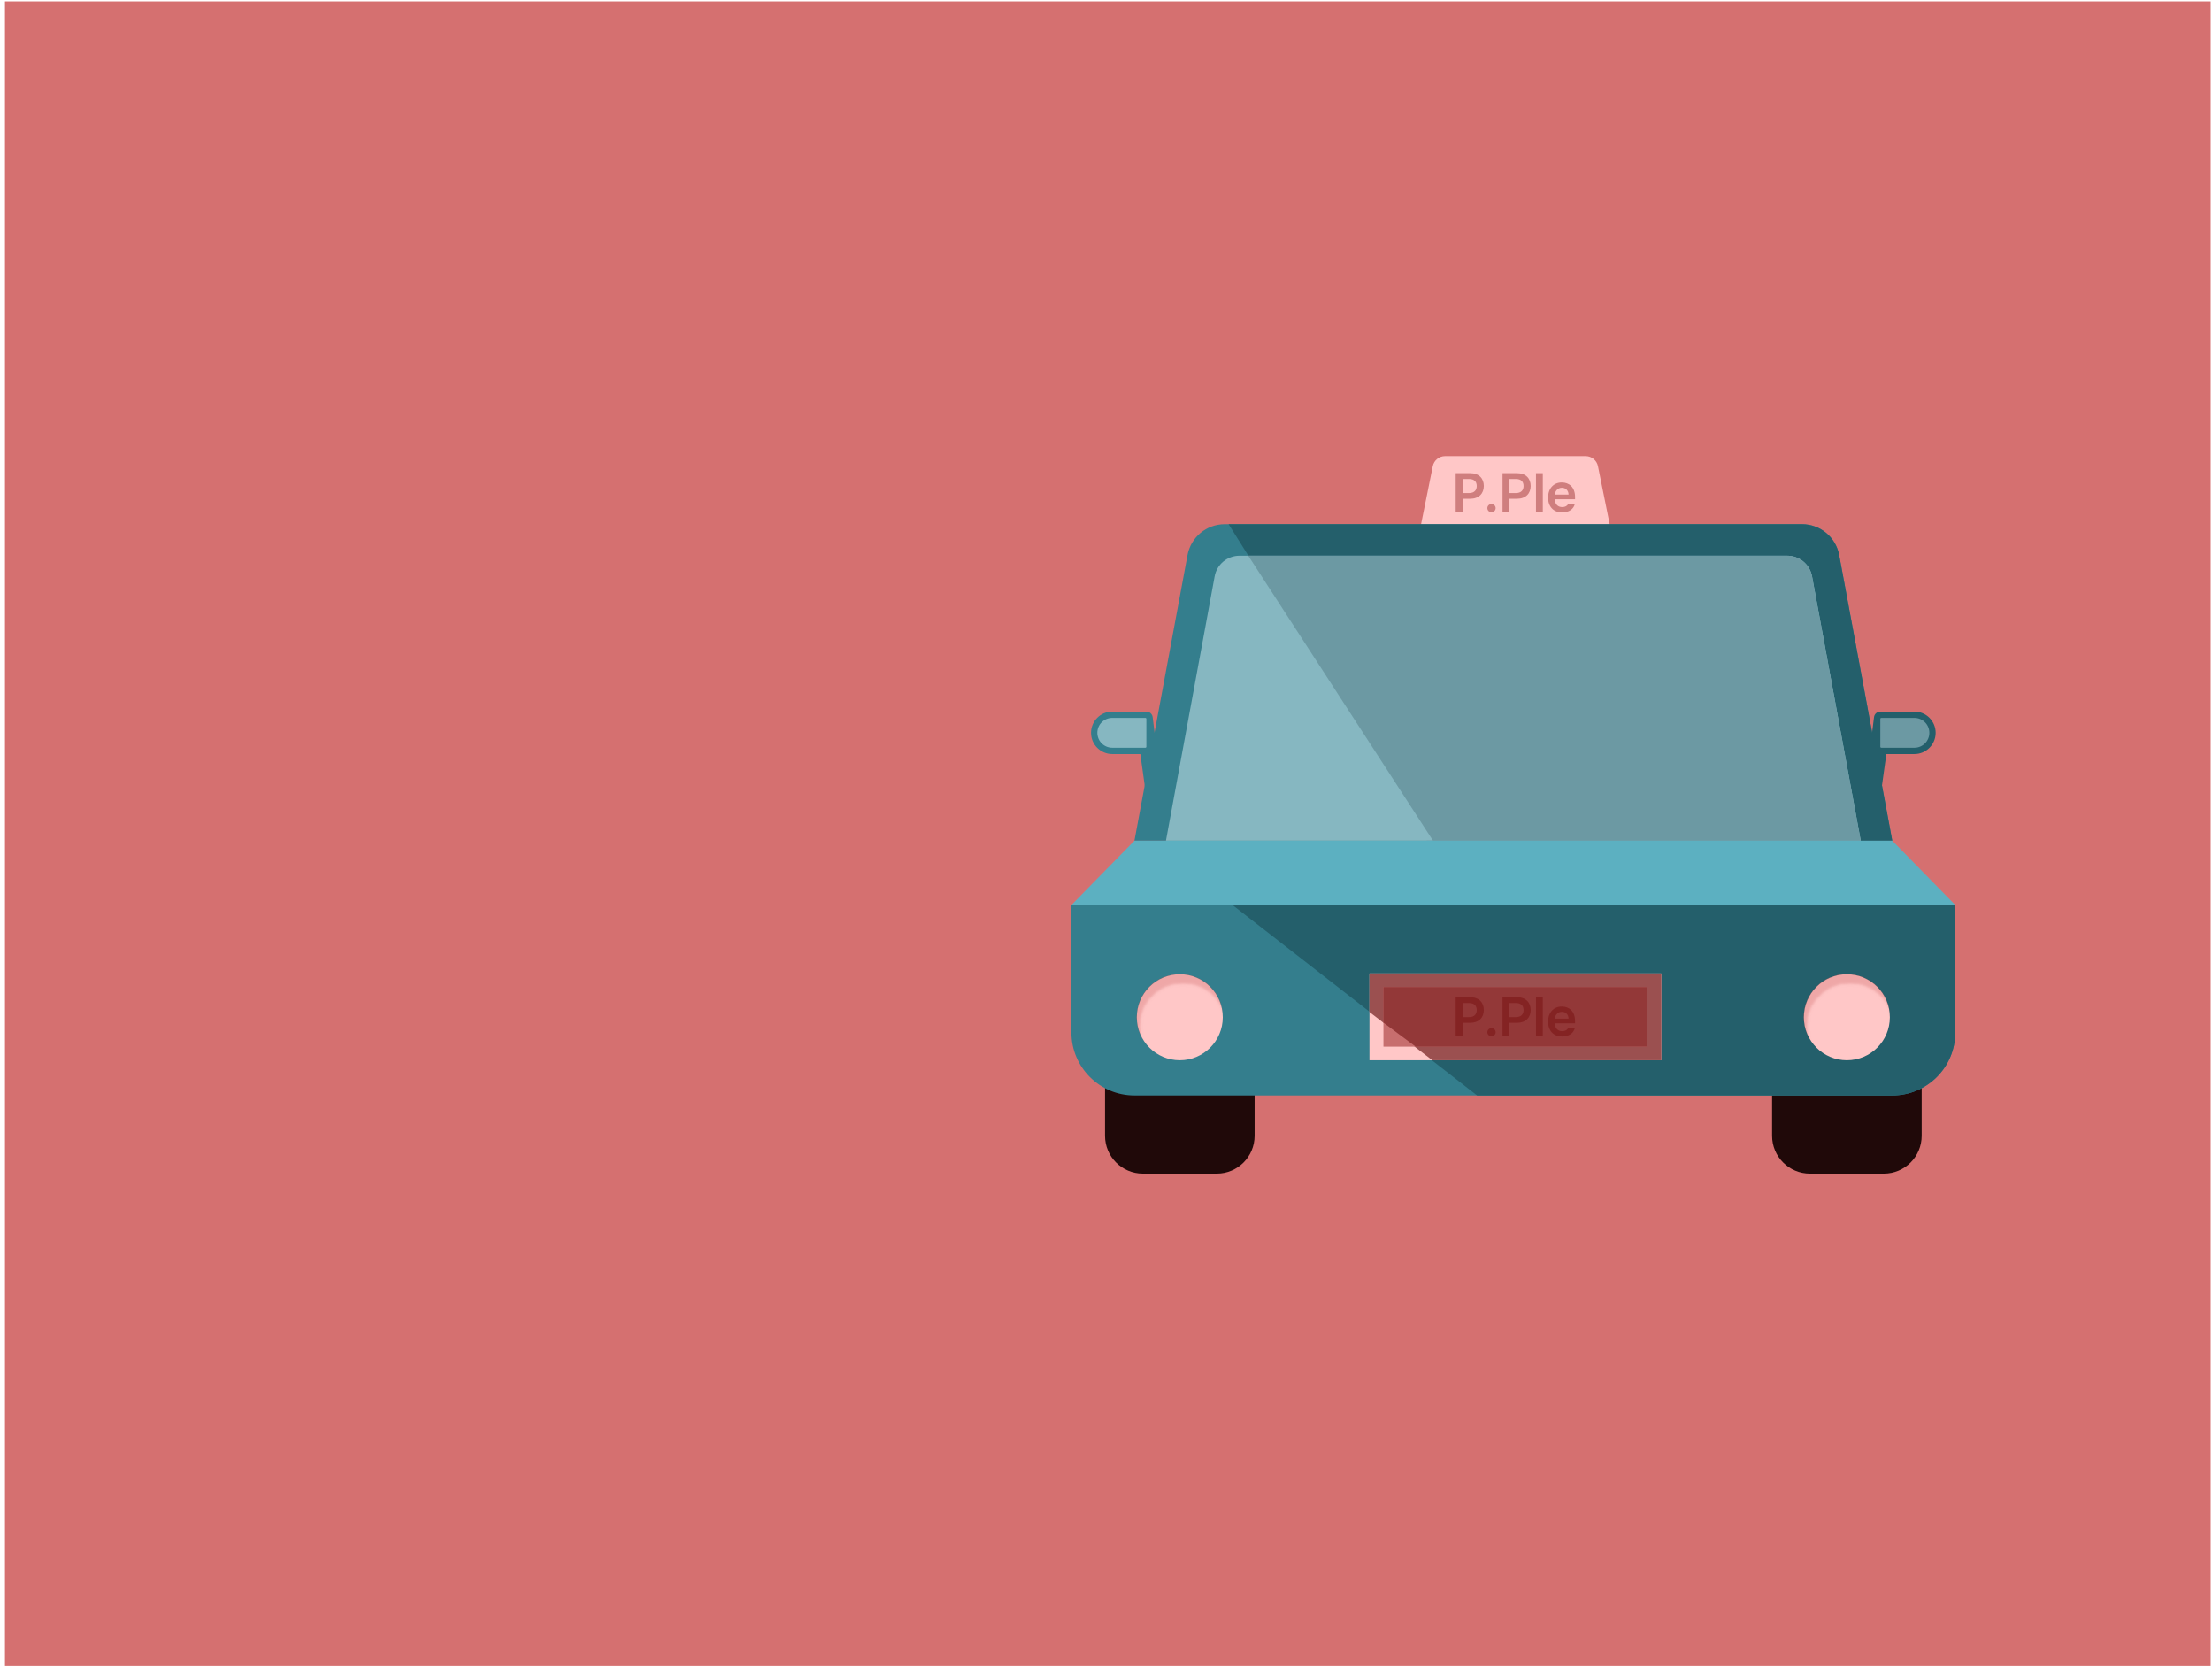
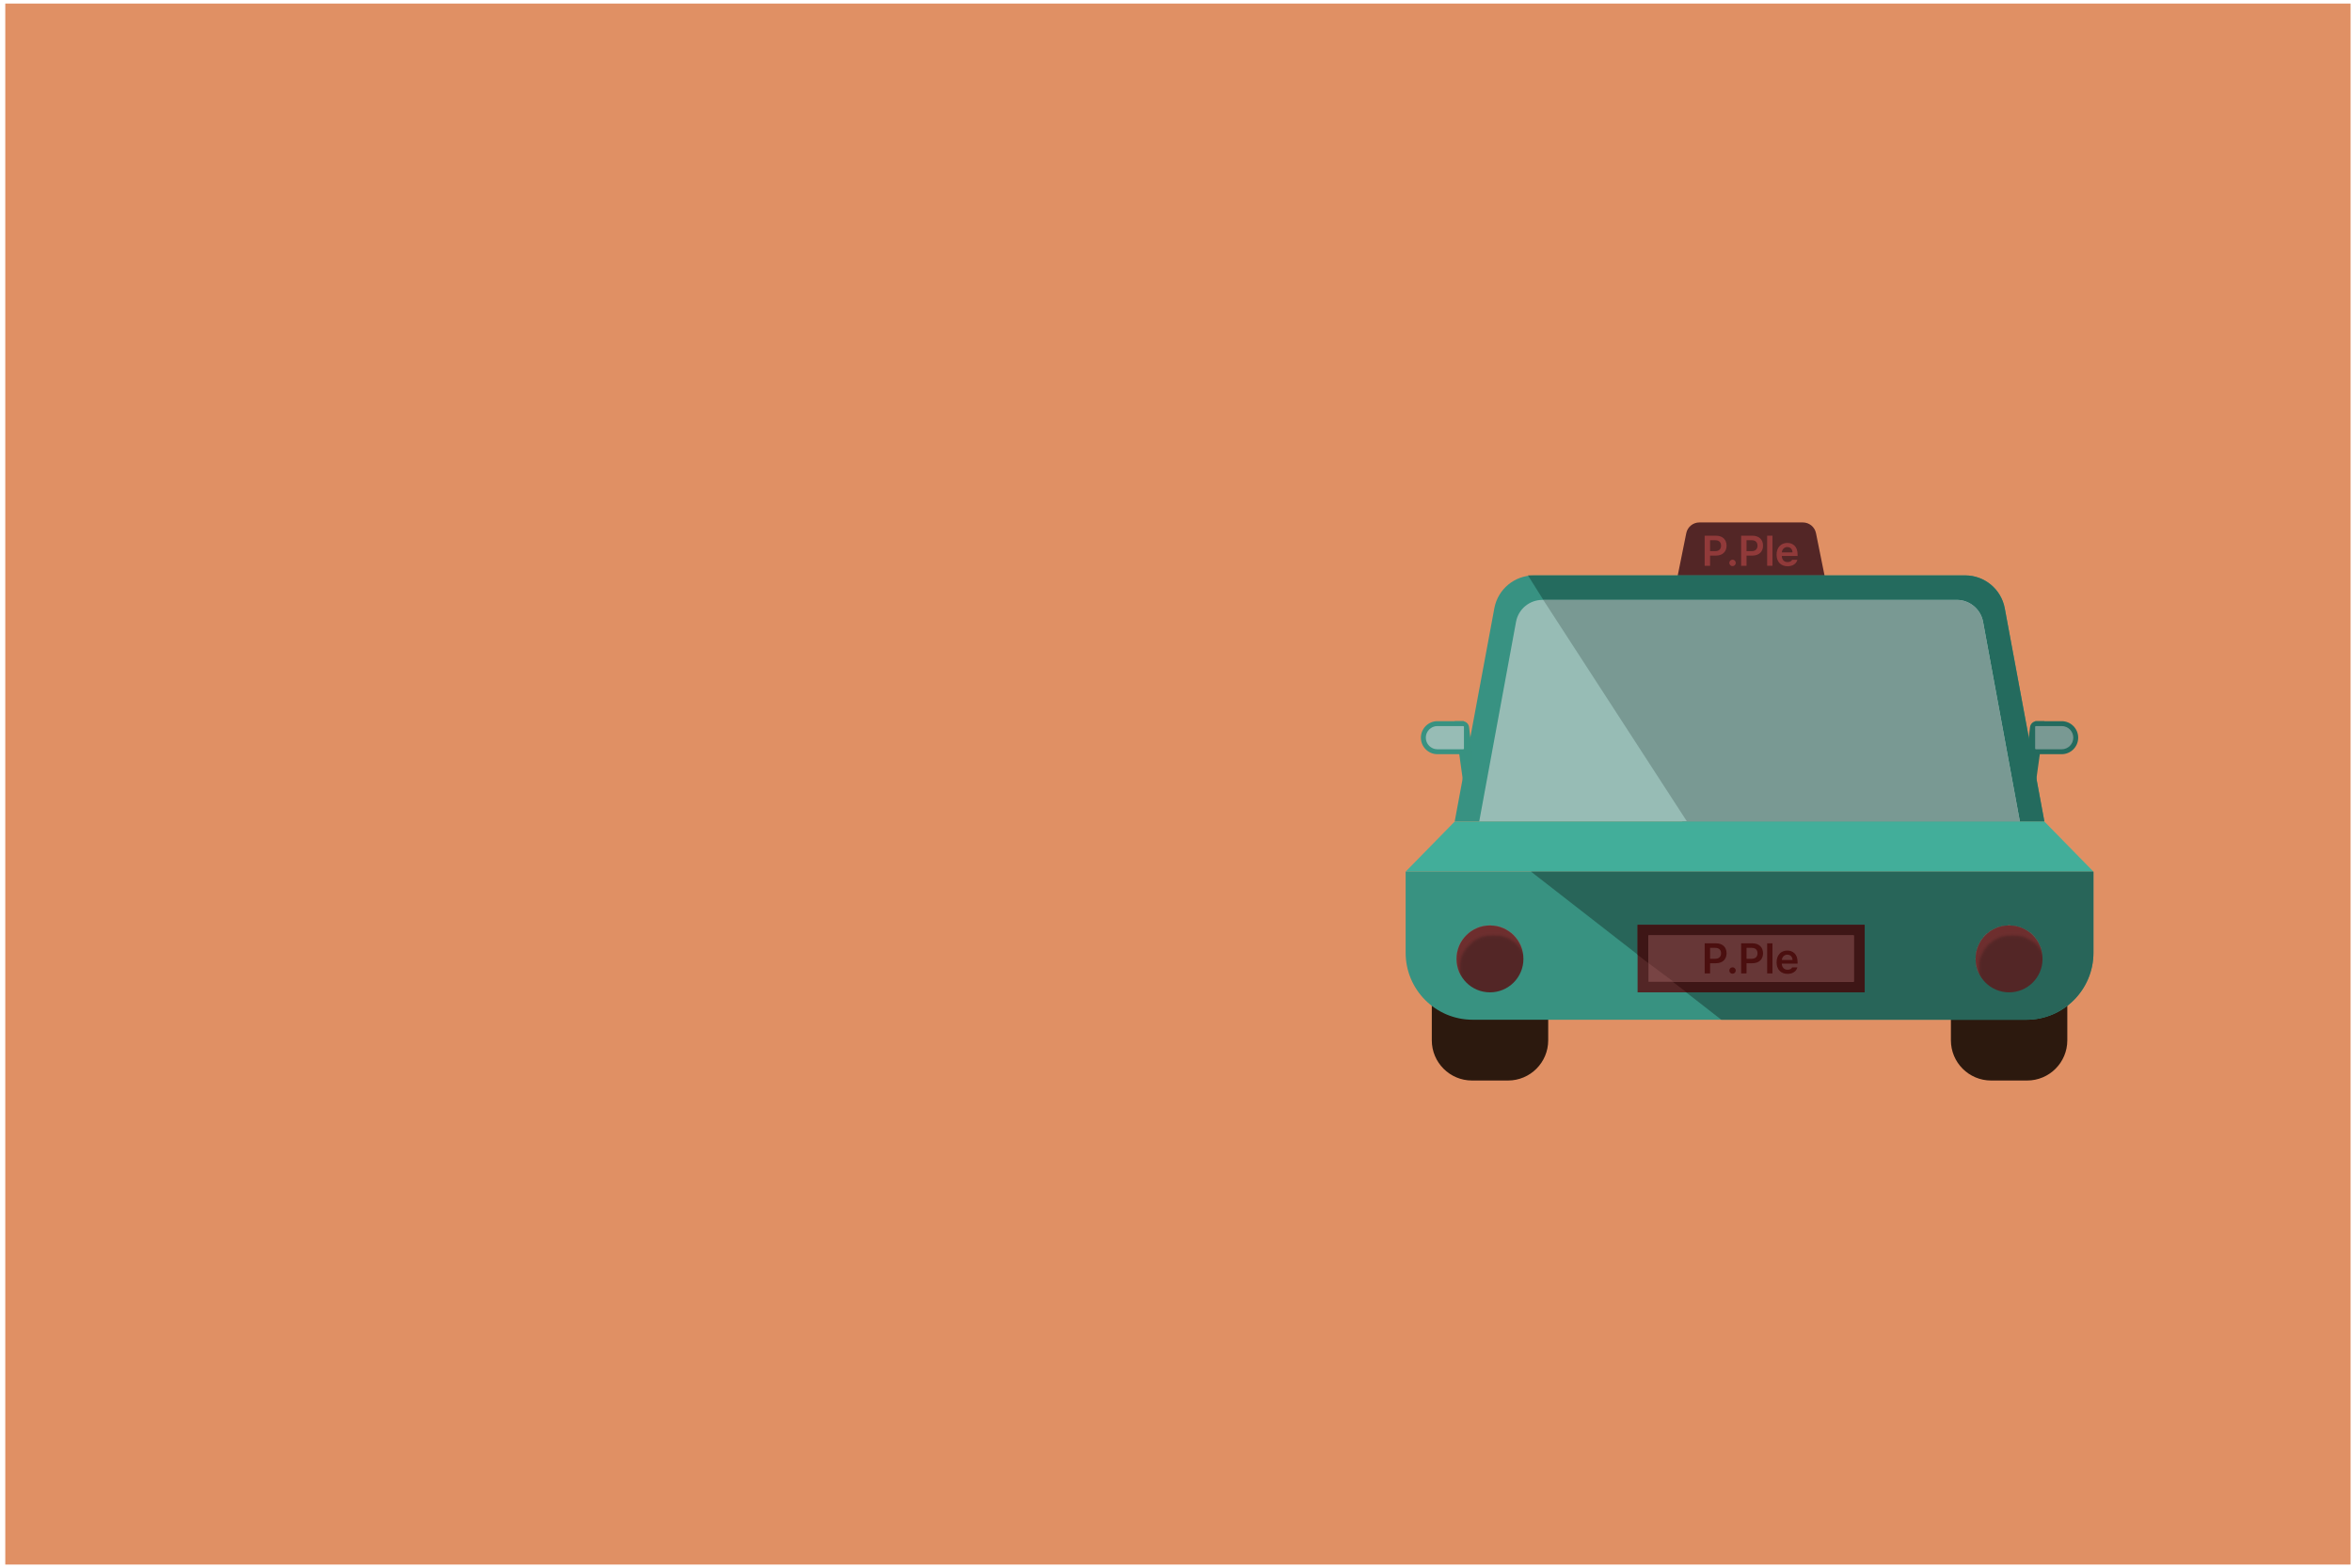
- <svg xmlns="http://www.w3.org/2000/svg" width="351" height="265" viewBox="0 0 351 265" fill="none">
-   <rect x="0.787" y="0.217" width="350" height="264" fill="#D57070" />
-   <path d="M175.348 164.672C175.348 161.358 178.034 158.672 181.348 158.672H193.084C196.398 158.672 199.084 161.358 199.084 164.672V180.172C199.084 183.486 196.398 186.172 193.084 186.172H181.348C178.034 186.172 175.348 183.486 175.348 180.172V164.672Z" fill="#200909" />
-   <path d="M281.195 164.672C281.195 161.358 283.882 158.672 287.195 158.672H298.932C302.245 158.672 304.932 161.358 304.932 164.672V180.172C304.932 183.486 302.245 186.172 298.932 186.172H287.195C283.882 186.172 281.195 183.486 281.195 180.172V164.672Z" fill="#200909" />
-   <path d="M227.354 73.958C227.542 73.025 228.362 72.353 229.314 72.353H251.608C252.56 72.353 253.38 73.025 253.568 73.958L255.594 83.994H225.328L227.354 73.958Z" fill="#FFC7C7" />
-   <path d="M188.436 88.058C188.964 85.216 191.444 83.154 194.335 83.154H285.942C288.833 83.154 291.313 85.216 291.841 88.058L300.264 133.361H180.014L188.436 88.058Z" fill="#347E8D" />
-   <path d="M300.264 133.361L291.841 88.058C291.313 85.216 288.833 83.154 285.942 83.154H194.957L226.457 133.361H300.264Z" fill="#245F6B" />
-   <path d="M230.988 81.195V75.059H233.294C234.701 75.059 235.451 75.915 235.455 77.093C235.451 78.267 234.692 79.118 233.277 79.118H232.09V81.195H230.988ZM232.09 78.212H233.124C233.955 78.207 234.328 77.741 234.328 77.093C234.328 76.436 233.955 75.983 233.124 75.983H232.09V78.212Z" fill="#CF7E7E" />
-   <path d="M236.676 81.263C236.311 81.263 236.01 80.966 236.014 80.602C236.01 80.246 236.311 79.953 236.676 79.949C237.027 79.953 237.328 80.246 237.328 80.602C237.328 80.966 237.027 81.263 236.676 81.263Z" fill="#CF7E7E" />
-   <path d="M238.422 81.195V75.059H240.727C242.134 75.059 242.884 75.915 242.888 77.093C242.884 78.267 242.125 79.118 240.71 79.118H239.523V81.195H238.422ZM239.523 78.212H240.557C241.388 78.207 241.761 77.741 241.761 77.093C241.761 76.436 241.388 75.983 240.557 75.983H239.523V78.212Z" fill="#CF7E7E" />
-   <path d="M244.812 75.059V81.195H243.727V75.059H244.812Z" fill="#CF7E7E" />
-   <path d="M247.889 81.288C246.503 81.288 245.651 80.364 245.651 78.924C245.651 77.5 246.516 76.533 247.83 76.533C248.957 76.533 249.932 77.241 249.932 78.856V79.195H246.719C246.736 79.979 247.198 80.445 247.897 80.441C248.372 80.445 248.69 80.242 248.83 79.966H249.889C249.694 80.763 248.957 81.288 247.889 81.288ZM246.724 78.457H248.898C248.893 77.83 248.47 77.373 247.847 77.373C247.198 77.373 246.762 77.873 246.724 78.457Z" fill="#CF7E7E" />
-   <path d="M192.744 91.429C193.094 89.532 194.748 88.154 196.678 88.154H283.6C285.529 88.154 287.184 89.532 287.534 91.429L295.264 133.361H185.014L192.744 91.429Z" fill="#86B7C1" />
-   <path d="M295.264 133.361L287.534 91.429C287.184 89.532 285.53 88.154 283.6 88.154H198.074L227.39 133.361H295.264Z" fill="#6C99A3" />
-   <path d="M180.014 133.361H300.264L310.264 143.568H170.014L180.014 133.361Z" fill="#5CB0C1" />
-   <path d="M170.014 143.568H310.264V163.775C310.264 169.298 305.787 173.775 300.264 173.775H180.014C174.491 173.775 170.014 169.298 170.014 163.775V143.568Z" fill="#347E8D" />
-   <path d="M310.264 163.775V143.568H195.58L234.387 173.775H300.264C305.786 173.775 310.264 169.298 310.264 163.775Z" fill="#245F6B" />
-   <rect x="217.309" y="154.42" width="46.306" height="13.771" fill="#FFC7C7" />
-   <path d="M263.614 154.42H217.309V160.541L227.288 168.191H263.614V154.42Z" fill="#9B5050" />
-   <rect x="219.527" y="156.576" width="41.868" height="9.459" fill="#C76E6E" />
-   <path d="M261.396 156.576H219.527V162.227L224.643 166.035H261.396V156.576Z" fill="#933838" />
-   <g filter="url(#filter0_i_516_14777)">
-     <circle cx="187.214" cy="161.372" r="6.819" fill="#FFC7C7" />
+ <svg xmlns="http://www.w3.org/2000/svg" width="351" height="234" viewBox="0 0 351 234" fill="none">
+   <rect x="0.787" y="0.531" width="350" height="233" fill="#E09064" />
+   <path d="M213.674 147.156C213.674 143.843 216.36 141.156 219.674 141.156H225.046C228.36 141.156 231.046 143.843 231.046 147.156V155.283C231.046 158.597 228.36 161.283 225.046 161.283H219.674C216.36 161.283 213.674 158.597 213.674 155.283V147.156Z" fill="#2C190E" />
+   <path d="M291.143 147.156C291.143 143.843 293.829 141.156 297.143 141.156H302.515C305.828 141.156 308.515 143.843 308.515 147.156V155.283C308.515 158.597 305.828 161.283 302.515 161.283H297.143C293.829 161.283 291.143 158.597 291.143 155.283V147.156Z" fill="#2C190E" />
+   <path d="M251.649 79.585C251.838 78.652 252.658 77.981 253.61 77.981H269.049C270.001 77.981 270.821 78.652 271.009 79.585L272.405 86.5H250.254L251.649 79.585Z" fill="#532626" />
+   <path d="M223.008 90.79C223.536 87.948 226.016 85.887 228.907 85.887H293.278C296.169 85.887 298.649 87.948 299.177 90.79L305.097 122.632H217.088L223.008 90.79Z" fill="#389282" />
+   <path d="M305.097 122.632L299.178 90.79C298.649 87.948 296.17 85.887 293.279 85.887H228.025L251.079 122.632H305.097Z" fill="#246B5E" />
+   <path d="M254.396 84.452V79.961H256.084C257.114 79.961 257.663 80.588 257.666 81.45C257.663 82.309 257.107 82.932 256.071 82.932H255.203V84.452H254.396ZM255.203 82.269H255.96C256.568 82.266 256.841 81.924 256.841 81.45C256.841 80.969 256.568 80.637 255.96 80.637H255.203V82.269Z" fill="#913A3A" />
+   <path d="M258.559 84.502C258.292 84.502 258.072 84.285 258.075 84.018C258.072 83.757 258.292 83.543 258.559 83.54C258.816 83.543 259.037 83.757 259.037 84.018C259.037 84.285 258.816 84.502 258.559 84.502Z" fill="#913A3A" />
+   <path d="M259.837 84.452V79.961H261.524C262.554 79.961 263.103 80.588 263.106 81.45C263.103 82.309 262.548 82.932 261.512 82.932H260.643V84.452H259.837ZM260.643 82.269H261.4C262.008 82.266 262.281 81.924 262.281 81.45C262.281 80.969 262.008 80.637 261.4 80.637H260.643V82.269Z" fill="#913A3A" />
+   <path d="M264.514 79.961V84.452H263.72V79.961H264.514Z" fill="#913A3A" />
+   <path d="M266.766 84.52C265.752 84.52 265.128 83.844 265.128 82.79C265.128 81.748 265.761 81.04 266.722 81.04C267.547 81.04 268.261 81.558 268.261 82.74V82.988H265.91C265.922 83.562 266.26 83.903 266.772 83.9C267.119 83.903 267.352 83.754 267.454 83.553H268.23C268.087 84.136 267.547 84.52 266.766 84.52ZM265.913 82.448H267.504C267.501 81.989 267.191 81.654 266.735 81.654C266.26 81.654 265.941 82.02 265.913 82.448Z" fill="#913A3A" />
+   <path d="M226.244 92.818C226.594 90.92 228.248 89.543 230.177 89.543H292.009C293.938 89.543 295.593 90.92 295.942 92.818L301.438 122.629H220.748L226.244 92.818Z" fill="#97BCB5" />
+   <path d="M301.438 122.629L295.942 92.818C295.593 90.92 293.938 89.543 292.009 89.543H230.307L251.762 122.629H301.438Z" fill="#799993" />
+   <path d="M217.088 122.633H305.097L312.416 130.103H209.77L217.088 122.633Z" fill="#42AE9A" />
+   <path d="M209.77 130.102H312.416V142.21C312.416 147.732 307.939 152.21 302.416 152.21H219.77C214.247 152.21 209.77 147.732 209.77 142.21V130.102Z" fill="#389281" />
+   <path d="M312.415 142.21V130.102H228.48L256.883 152.21H302.415C307.938 152.21 312.415 147.732 312.415 142.21Z" fill="#286559" />
+   <rect x="244.385" y="138.043" width="33.89" height="10.079" fill="#532626" />
+   <path d="M278.275 138.043H244.385V142.523L251.689 148.122H278.275V138.043Z" fill="#3E1616" />
+   <rect x="246.008" y="139.621" width="30.643" height="6.923" fill="#784444" />
+   <path d="M276.65 139.621H246.008V143.757L249.752 146.544H276.65V139.621Z" fill="#673737" />
+   <g filter="url(#filter0_i_569_27155)">
+     <circle cx="222.358" cy="143.132" r="4.991" fill="#532626" />
  </g>
-   <g filter="url(#filter1_i_516_14777)">
-     <circle cx="293.062" cy="161.372" r="6.819" fill="#FFC7C7" />
+   <g filter="url(#filter1_i_569_27155)">
+     <circle cx="299.827" cy="143.132" r="4.991" fill="#532626" />
  </g>
-   <path d="M230.988 164.328V158.191H233.294C234.701 158.191 235.451 159.047 235.455 160.226C235.451 161.399 234.692 162.251 233.277 162.251H232.09V164.328H230.988ZM232.09 161.344H233.124C233.955 161.34 234.328 160.874 234.328 160.226C234.328 159.569 233.955 159.115 233.124 159.115H232.09V161.344Z" fill="#842323" />
-   <path d="M236.676 164.396C236.311 164.396 236.01 164.099 236.014 163.735C236.01 163.379 236.311 163.086 236.676 163.082C237.027 163.086 237.328 163.379 237.328 163.735C237.328 164.099 237.027 164.396 236.676 164.396Z" fill="#842323" />
-   <path d="M238.422 164.328V158.191H240.727C242.134 158.191 242.884 159.047 242.888 160.226C242.884 161.399 242.125 162.251 240.71 162.251H239.523V164.328H238.422ZM239.523 161.344H240.557C241.388 161.34 241.761 160.874 241.761 160.226C241.761 159.569 241.388 159.115 240.557 159.115H239.523V161.344Z" fill="#842323" />
-   <path d="M244.812 158.191V164.328H243.727V158.191H244.812Z" fill="#842323" />
-   <path d="M247.889 164.421C246.503 164.421 245.651 163.497 245.651 162.056C245.651 160.632 246.516 159.666 247.83 159.666C248.957 159.666 249.932 160.374 249.932 161.989V162.328H246.719C246.736 163.112 247.198 163.578 247.897 163.574C248.372 163.578 248.69 163.374 248.83 163.099H249.889C249.694 163.896 248.957 164.421 247.889 164.421ZM246.724 161.59H248.898C248.893 160.963 248.47 160.505 247.847 160.505C247.198 160.505 246.762 161.005 246.724 161.59Z" fill="#842323" />
-   <path d="M297.37 113.759C297.432 113.257 297.858 112.881 298.363 112.881H300.264L298.583 124.967L296.479 121.008L297.37 113.759Z" fill="#245F6B" />
-   <path d="M298.371 112.881H303.781C305.641 112.881 307.149 114.389 307.149 116.249C307.149 118.109 305.641 119.617 303.781 119.617H298.371V112.881Z" fill="#245F6B" />
-   <path d="M298.371 114.035C298.371 113.95 298.44 113.881 298.525 113.881H303.781C305.089 113.881 306.149 114.941 306.149 116.249C306.149 117.557 305.089 118.617 303.781 118.617H298.525C298.44 118.617 298.371 118.548 298.371 118.463V114.035Z" fill="#6C99A3" />
-   <path d="M182.907 113.759C182.845 113.257 182.419 112.881 181.914 112.881H180.014L181.694 124.967L183.799 121.008L182.907 113.759Z" fill="#347E8D" />
-   <path d="M181.906 112.881H176.496C174.636 112.881 173.128 114.389 173.128 116.249C173.128 118.109 174.636 119.617 176.496 119.617H181.906V112.881Z" fill="#347E8D" />
-   <path d="M181.906 114.035C181.906 113.95 181.837 113.881 181.752 113.881H176.496C175.188 113.881 174.128 114.941 174.128 116.249C174.128 117.557 175.188 118.617 176.496 118.617H181.752C181.837 118.617 181.906 118.548 181.906 118.463V114.035Z" fill="#86B7C1" />
+   <path d="M254.396 145.296V140.805H256.084C257.114 140.805 257.663 141.431 257.666 142.293C257.663 143.153 257.107 143.776 256.071 143.776H255.203V145.296H254.396ZM255.203 143.112H255.96C256.568 143.109 256.841 142.768 256.841 142.293C256.841 141.813 256.568 141.481 255.96 141.481H255.203V143.112Z" fill="#4B0F0F" />
+   <path d="M258.559 145.345C258.292 145.345 258.072 145.128 258.075 144.862C258.072 144.601 258.292 144.387 258.559 144.384C258.816 144.387 259.037 144.601 259.037 144.862C259.037 145.128 258.816 145.345 258.559 145.345Z" fill="#4B0F0F" />
+   <path d="M259.837 145.296V140.805H261.524C262.554 140.805 263.103 141.431 263.106 142.293C263.103 143.153 262.548 143.776 261.512 143.776H260.643V145.296H259.837ZM260.643 143.112H261.4C262.008 143.109 262.281 142.768 262.281 142.293C262.281 141.813 262.008 141.481 261.4 141.481H260.643V143.112Z" fill="#4B0F0F" />
+   <path d="M264.514 140.805V145.296H263.72V140.805H264.514Z" fill="#4B0F0F" />
+   <path d="M266.766 145.364C265.752 145.364 265.128 144.688 265.128 143.633C265.128 142.591 265.761 141.884 266.722 141.884C267.547 141.884 268.261 142.402 268.261 143.584V143.832H265.91C265.922 144.406 266.26 144.747 266.772 144.744C267.119 144.747 267.352 144.598 267.454 144.396H268.23C268.087 144.979 267.547 145.364 266.766 145.364ZM265.913 143.292H267.504C267.501 142.833 267.191 142.498 266.735 142.498C266.26 142.498 265.941 142.864 265.913 143.292Z" fill="#4B0F0F" />
+   <path d="M302.952 108.522C303.014 108.021 303.439 107.645 303.945 107.645H305.098L303.868 116.491L302.328 113.593L302.952 108.522Z" fill="#246B5E" />
+   <path d="M303.713 107.645H307.672C309.034 107.645 310.138 108.748 310.138 110.11V110.11C310.138 111.471 309.034 112.575 307.672 112.575H303.713V107.645Z" fill="#246B5E" />
+   <path d="M303.713 108.488C303.713 108.425 303.763 108.375 303.826 108.375H307.672C308.63 108.375 309.406 109.151 309.406 110.108V110.108C309.406 111.065 308.63 111.841 307.672 111.841H303.826C303.763 111.841 303.713 111.791 303.713 111.729V108.488Z" fill="#799993" />
+   <path d="M219.234 108.522C219.172 108.021 218.746 107.645 218.241 107.645H217.087L218.317 116.491L219.857 113.593L219.234 108.522Z" fill="#389281" />
+   <path d="M218.473 107.645H214.513C213.152 107.645 212.048 108.748 212.048 110.11V110.11C212.048 111.471 213.152 112.575 214.513 112.575H218.473V107.645Z" fill="#389281" />
+   <path d="M218.473 108.488C218.473 108.425 218.422 108.375 218.36 108.375H214.513C213.556 108.375 212.78 109.151 212.78 110.108V110.108C212.78 111.065 213.556 111.841 214.513 111.841H218.36C218.422 111.841 218.473 111.791 218.473 111.729V108.488Z" fill="#97BCB5" />
  <defs>
-     <filter id="filter0_i_516_14777" x="180.395" y="154.553" width="14.139" height="14.139" filterUnits="userSpaceOnUse" color-interpolation-filters="sRGB">
+     <filter id="filter0_i_569_27155" x="217.367" y="138.141" width="10.482" height="10.48" filterUnits="userSpaceOnUse" color-interpolation-filters="sRGB">
      <feFlood flood-opacity="0" result="BackgroundImageFix" />
      <feBlend mode="normal" in="SourceGraphic" in2="BackgroundImageFix" result="shape" />
      <feColorMatrix in="SourceAlpha" type="matrix" values="0 0 0 0 0 0 0 0 0 0 0 0 0 0 0 0 0 0 127 0" result="hardAlpha" />
      <feOffset dx="0.5" dy="1.5" />
      <feGaussianBlur stdDeviation="0.25" />
      <feComposite in2="hardAlpha" operator="arithmetic" k2="-1" k3="1" />
      <feColorMatrix type="matrix" values="0 0 0 0 0.746 0 0 0 0 0.28 0 0 0 0 0.28 0 0 0 0.25 0" />
-       <feBlend mode="normal" in2="shape" result="effect1_innerShadow_516_14777" />
+       <feBlend mode="normal" in2="shape" result="effect1_innerShadow_569_27155" />
    </filter>
-     <filter id="filter1_i_516_14777" x="286.242" y="154.553" width="14.139" height="14.139" filterUnits="userSpaceOnUse" color-interpolation-filters="sRGB">
+     <filter id="filter1_i_569_27155" x="294.836" y="138.141" width="10.482" height="10.48" filterUnits="userSpaceOnUse" color-interpolation-filters="sRGB">
      <feFlood flood-opacity="0" result="BackgroundImageFix" />
      <feBlend mode="normal" in="SourceGraphic" in2="BackgroundImageFix" result="shape" />
      <feColorMatrix in="SourceAlpha" type="matrix" values="0 0 0 0 0 0 0 0 0 0 0 0 0 0 0 0 0 0 127 0" result="hardAlpha" />
      <feOffset dx="0.5" dy="1.5" />
      <feGaussianBlur stdDeviation="0.25" />
      <feComposite in2="hardAlpha" operator="arithmetic" k2="-1" k3="1" />
      <feColorMatrix type="matrix" values="0 0 0 0 0.746 0 0 0 0 0.28 0 0 0 0 0.28 0 0 0 0.25 0" />
-       <feBlend mode="normal" in2="shape" result="effect1_innerShadow_516_14777" />
+       <feBlend mode="normal" in2="shape" result="effect1_innerShadow_569_27155" />
    </filter>
  </defs>
</svg>
